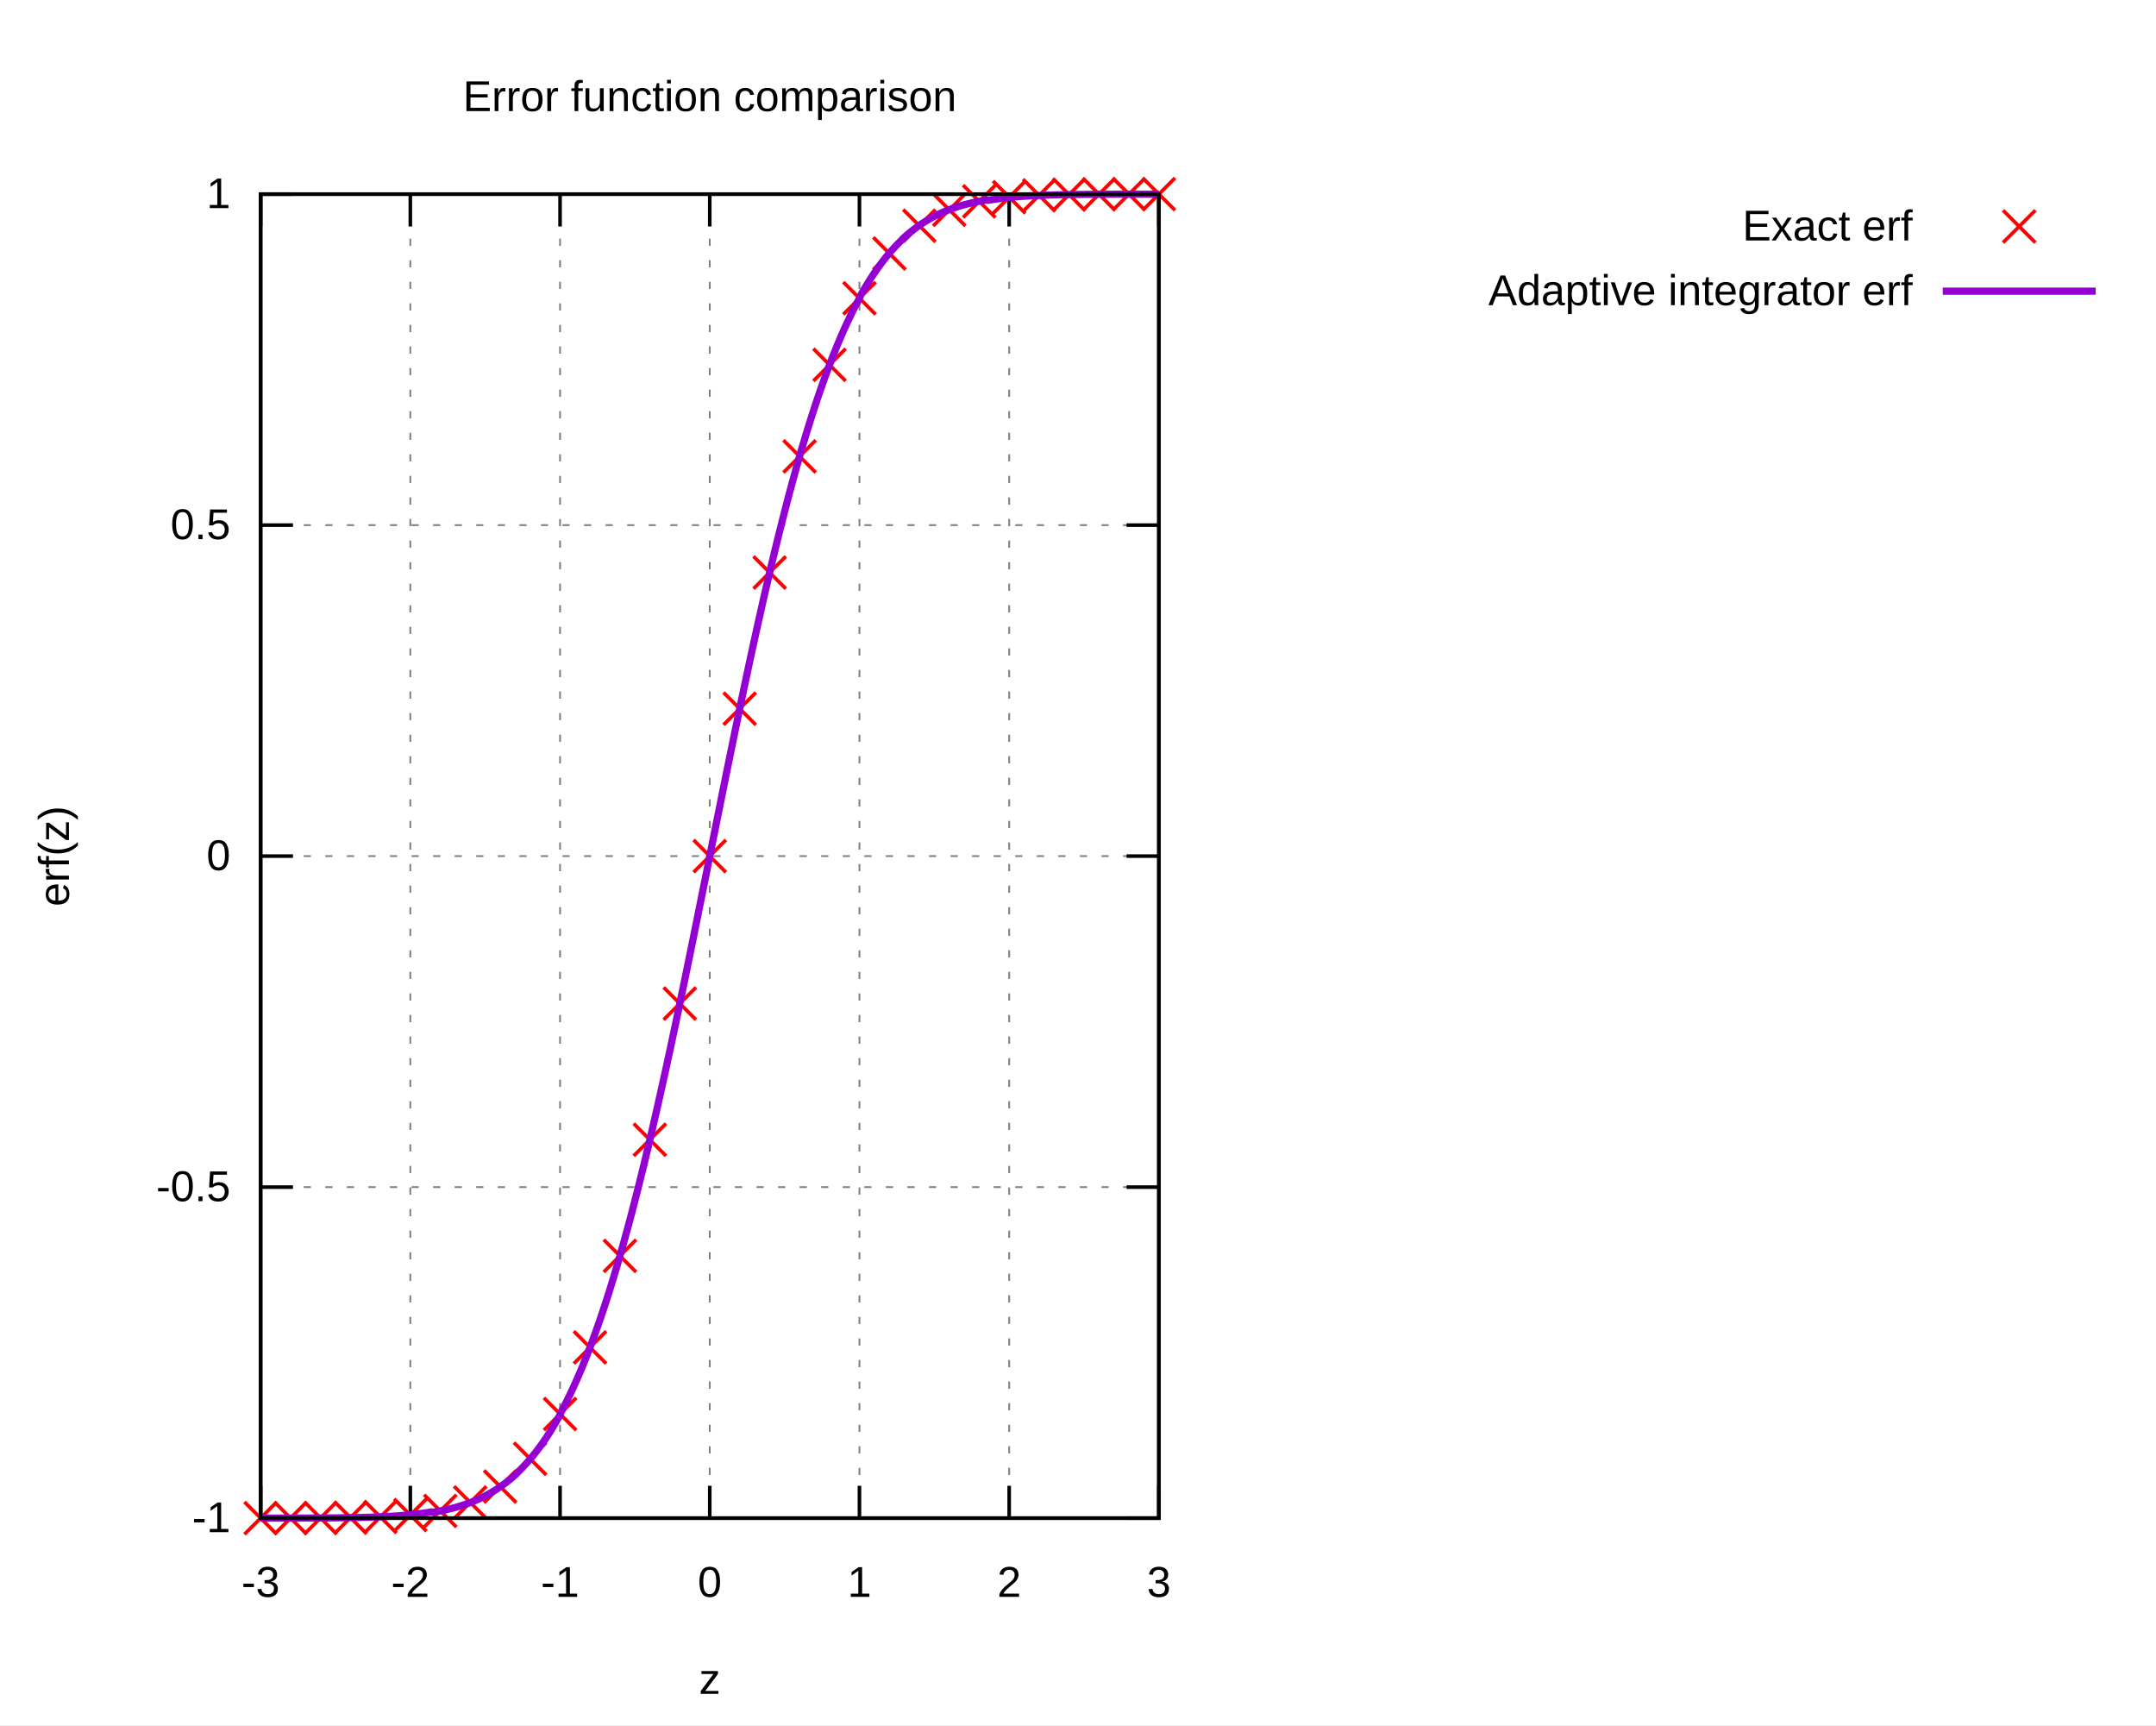
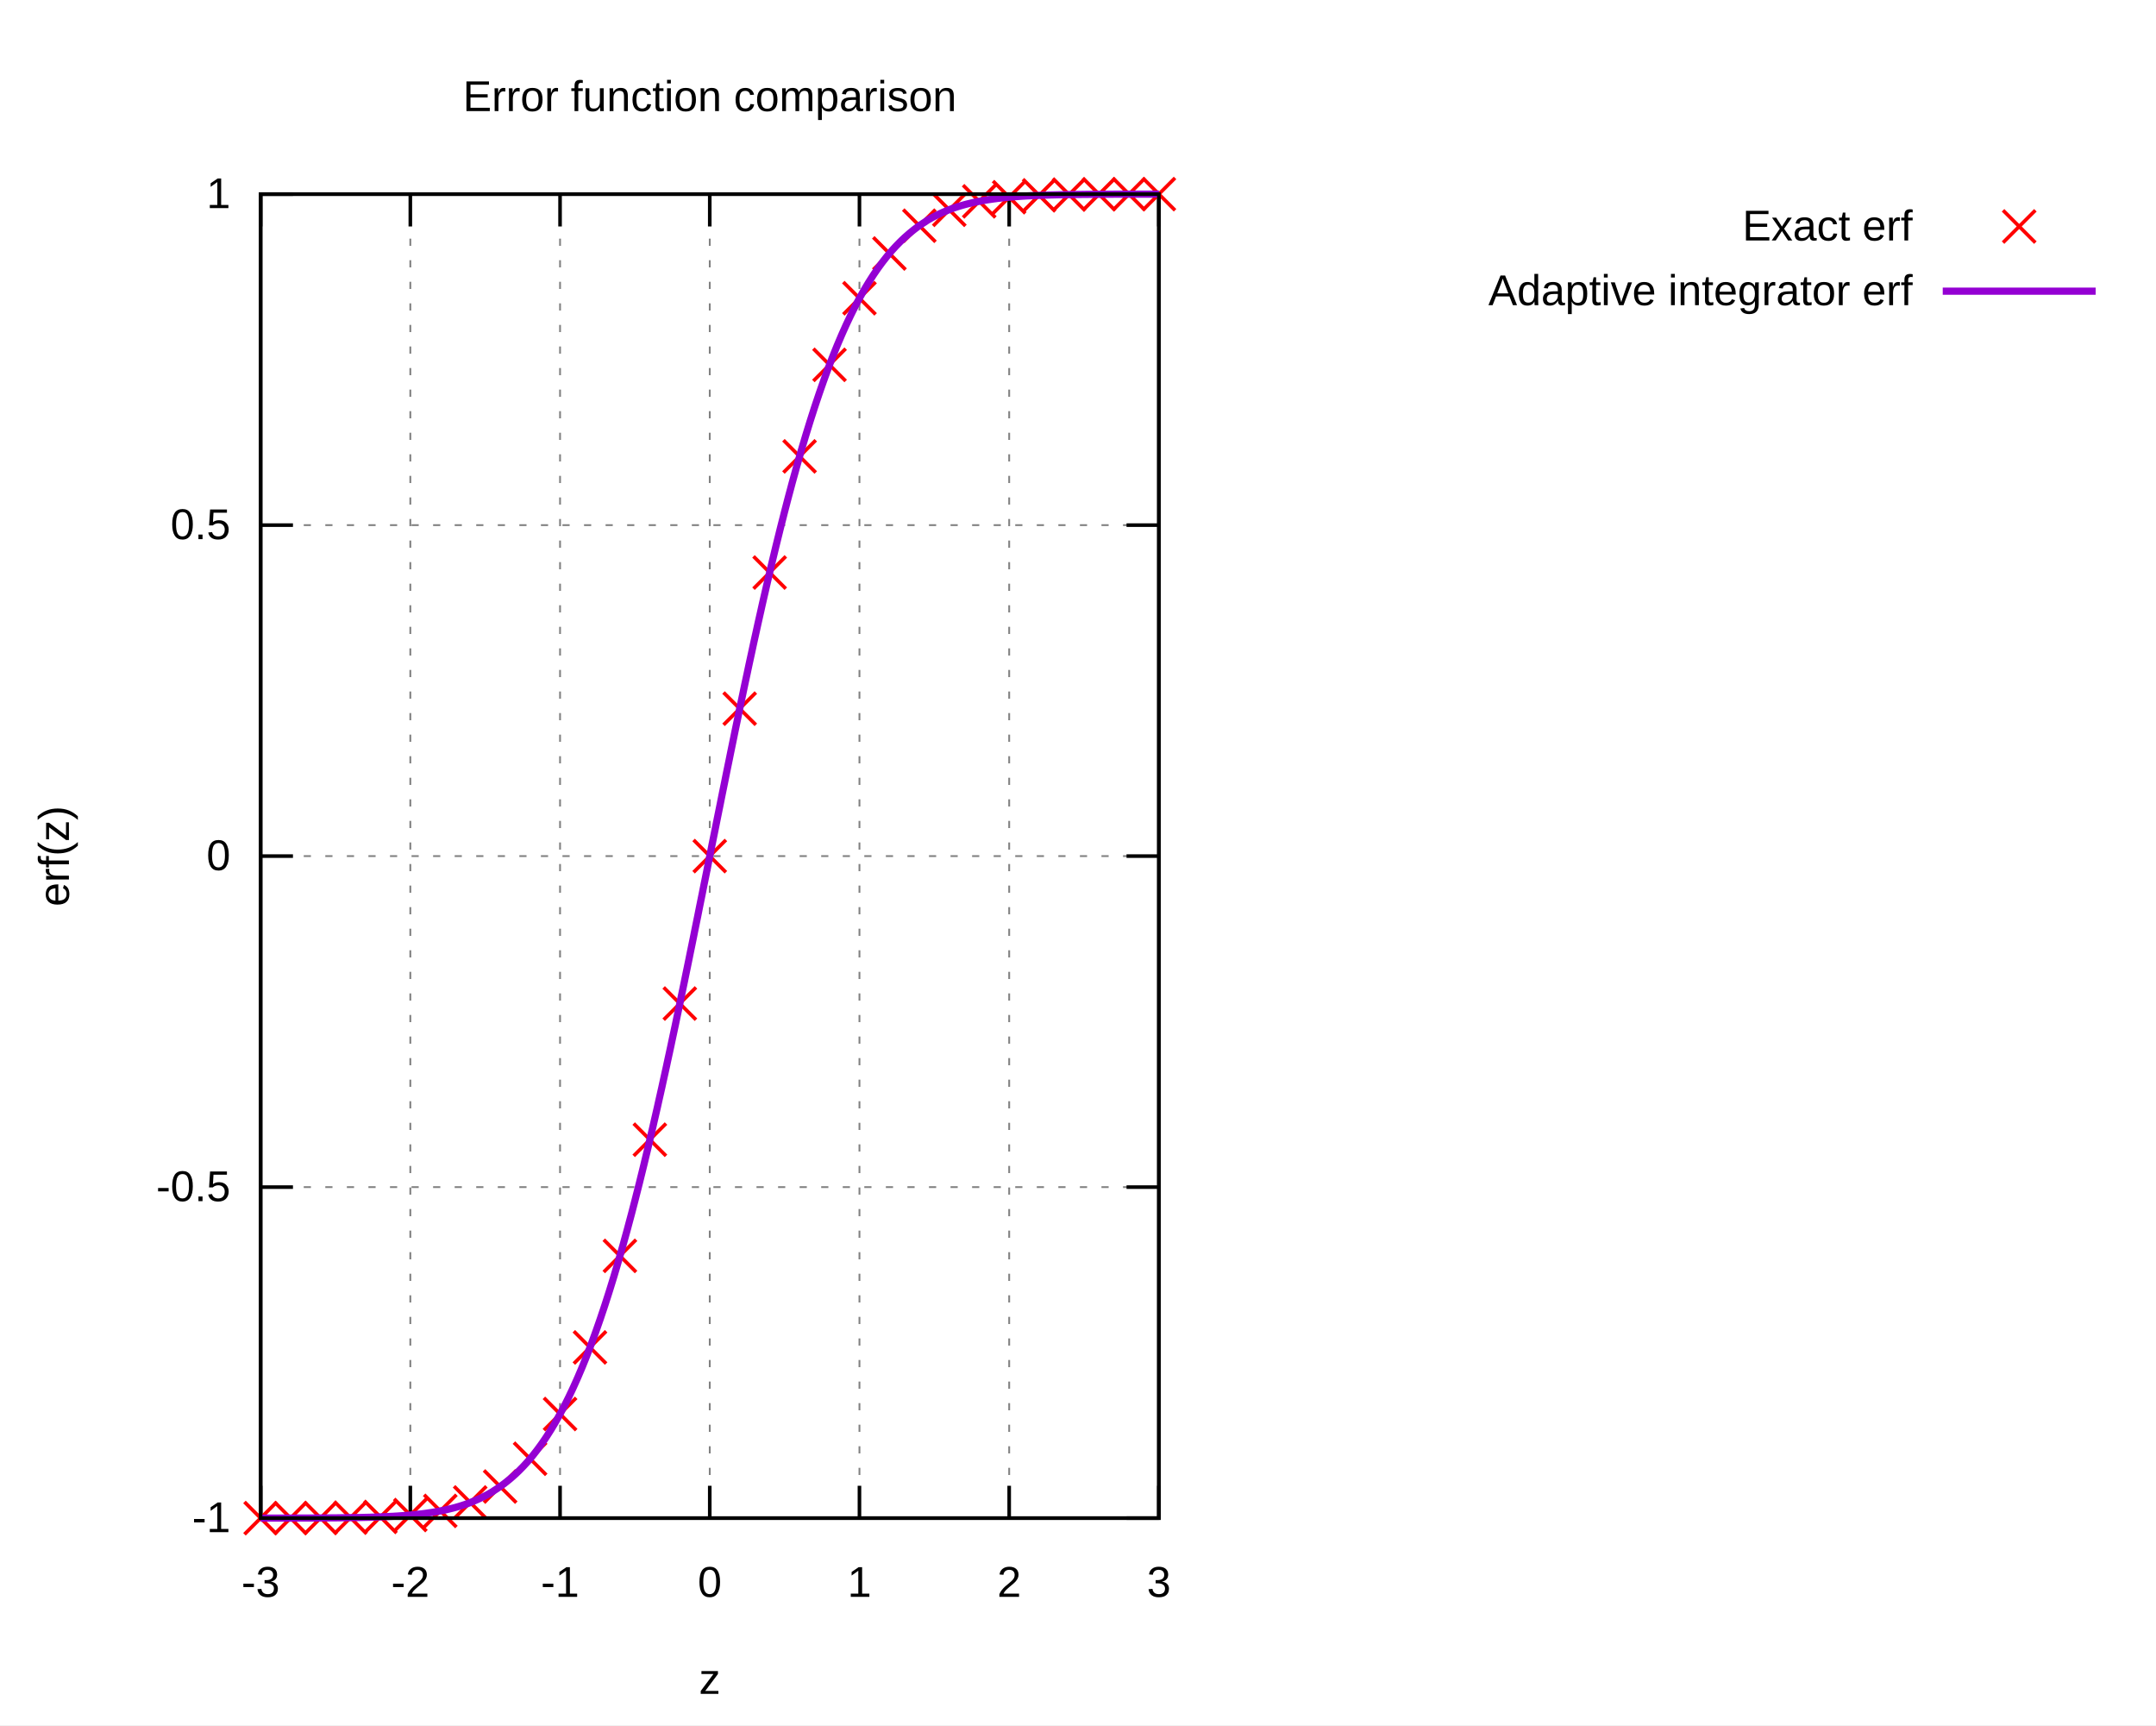
<svg xmlns="http://www.w3.org/2000/svg" xmlns:xlink="http://www.w3.org/1999/xlink" width="600" height="480" viewBox="0 0 600 480">
  <g id="gnuplot_canvas">
    <rect x="0" y="0" width="600" height="480" fill="#ffffff" />
    <defs>
      <circle id="gpDot" r="0.5" stroke-width="0.5" stroke="currentColor" />
      <path id="gpPt0" stroke-width="0.222" stroke="currentColor" d="M-1,0 h2 M0,-1 v2" />
      <path id="gpPt1" stroke-width="0.222" stroke="currentColor" d="M-1,-1 L1,1 M1,-1 L-1,1" />
      <path id="gpPt2" stroke-width="0.222" stroke="currentColor" d="M-1,0 L1,0 M0,-1 L0,1 M-1,-1 L1,1 M-1,1 L1,-1" />
      <rect id="gpPt3" stroke-width="0.222" stroke="currentColor" x="-1" y="-1" width="2" height="2" />
      <rect id="gpPt4" stroke-width="0.222" stroke="currentColor" fill="currentColor" x="-1" y="-1" width="2" height="2" />
      <circle id="gpPt5" stroke-width="0.222" stroke="currentColor" cx="0" cy="0" r="1" />
      <use xlink:href="#gpPt5" id="gpPt6" fill="currentColor" stroke="none" />
      <path id="gpPt7" stroke-width="0.222" stroke="currentColor" d="M0,-1.33 L-1.33,0.67 L1.33,0.67 z" />
      <use xlink:href="#gpPt7" id="gpPt8" fill="currentColor" stroke="none" />
      <use xlink:href="#gpPt7" id="gpPt9" stroke="currentColor" transform="rotate(180)" />
      <use xlink:href="#gpPt9" id="gpPt10" fill="currentColor" stroke="none" />
      <use xlink:href="#gpPt3" id="gpPt11" stroke="currentColor" transform="rotate(45)" />
      <use xlink:href="#gpPt11" id="gpPt12" fill="currentColor" stroke="none" />
      <path id="gpPt13" stroke-width="0.222" stroke="currentColor" d="M0,1.330 L1.265,0.411 L0.782,-1.067 L-0.782,-1.076 L-1.265,0.411 z" />
      <use xlink:href="#gpPt13" id="gpPt14" fill="currentColor" stroke="none" />
      <filter id="textbox" filterUnits="objectBoundingBox" x="0" y="0" height="1" width="1">
        <feFlood flood-color="#FFFFFF" flood-opacity="1" result="bgnd" />
        <feComposite in="SourceGraphic" in2="bgnd" operator="atop" />
      </filter>
      <filter id="greybox" filterUnits="objectBoundingBox" x="0" y="0" height="1" width="1">
        <feFlood flood-color="lightgrey" flood-opacity="1" result="grey" />
        <feComposite in="SourceGraphic" in2="grey" operator="atop" />
      </filter>
    </defs>
    <g fill="none" color="#FFFFFF" stroke="currentColor" stroke-width="1.00" stroke-linecap="butt" stroke-linejoin="miter">
</g>
    <g fill="none" color="black" stroke="currentColor" stroke-width="1.00" stroke-linecap="butt" stroke-linejoin="miter">
</g>
    <g fill="none" color="black" stroke="black" stroke-width="0.50" stroke-linecap="butt" stroke-linejoin="miter">
</g>
    <g fill="none" color="gray" stroke="currentColor" stroke-width="0.50" stroke-linecap="butt" stroke-linejoin="miter">
      <path stroke="gray" stroke-dasharray="2,4" class="gridline" d="M72.53,422.40 L322.51,422.40  " />
    </g>
    <g fill="none" color="gray" stroke="gray" stroke-width="1.00" stroke-linecap="butt" stroke-linejoin="miter">
</g>
    <g fill="none" color="black" stroke="currentColor" stroke-width="1.00" stroke-linecap="butt" stroke-linejoin="miter">
      <path stroke="black" d="M72.53,422.40 L81.53,422.40 M322.51,422.40 L313.51,422.40  " />
      <g transform="translate(64.14,426.30)" stroke="none" fill="black" font-family="Arial" font-size="12.00" text-anchor="end">
        <text>
          <tspan font-family="Arial">-1</tspan>
        </text>
      </g>
    </g>
    <g fill="none" color="black" stroke="currentColor" stroke-width="1.00" stroke-linecap="butt" stroke-linejoin="miter">
</g>
    <g fill="none" color="black" stroke="black" stroke-width="0.50" stroke-linecap="butt" stroke-linejoin="miter">
</g>
    <g fill="none" color="gray" stroke="currentColor" stroke-width="0.50" stroke-linecap="butt" stroke-linejoin="miter">
      <path stroke="gray" stroke-dasharray="2,4" class="gridline" d="M72.53,330.30 L322.51,330.30  " />
    </g>
    <g fill="none" color="gray" stroke="gray" stroke-width="1.00" stroke-linecap="butt" stroke-linejoin="miter">
</g>
    <g fill="none" color="black" stroke="currentColor" stroke-width="1.00" stroke-linecap="butt" stroke-linejoin="miter">
      <path stroke="black" d="M72.53,330.30 L81.53,330.30 M322.51,330.30 L313.51,330.30  " />
      <g transform="translate(64.14,334.20)" stroke="none" fill="black" font-family="Arial" font-size="12.00" text-anchor="end">
        <text>
          <tspan font-family="Arial">-0.5</tspan>
        </text>
      </g>
    </g>
    <g fill="none" color="black" stroke="currentColor" stroke-width="1.00" stroke-linecap="butt" stroke-linejoin="miter">
</g>
    <g fill="none" color="black" stroke="black" stroke-width="0.50" stroke-linecap="butt" stroke-linejoin="miter">
</g>
    <g fill="none" color="gray" stroke="currentColor" stroke-width="0.50" stroke-linecap="butt" stroke-linejoin="miter">
      <path stroke="gray" stroke-dasharray="2,4" class="gridline" d="M72.53,238.20 L322.51,238.20  " />
    </g>
    <g fill="none" color="gray" stroke="gray" stroke-width="1.00" stroke-linecap="butt" stroke-linejoin="miter">
</g>
    <g fill="none" color="black" stroke="currentColor" stroke-width="1.00" stroke-linecap="butt" stroke-linejoin="miter">
      <path stroke="black" d="M72.53,238.20 L81.53,238.20 M322.51,238.20 L313.51,238.20  " />
      <g transform="translate(64.14,242.10)" stroke="none" fill="black" font-family="Arial" font-size="12.00" text-anchor="end">
        <text>
          <tspan font-family="Arial"> 0</tspan>
        </text>
      </g>
    </g>
    <g fill="none" color="black" stroke="currentColor" stroke-width="1.00" stroke-linecap="butt" stroke-linejoin="miter">
</g>
    <g fill="none" color="black" stroke="black" stroke-width="0.50" stroke-linecap="butt" stroke-linejoin="miter">
</g>
    <g fill="none" color="gray" stroke="currentColor" stroke-width="0.50" stroke-linecap="butt" stroke-linejoin="miter">
      <path stroke="gray" stroke-dasharray="2,4" class="gridline" d="M72.53,146.11 L322.51,146.11  " />
    </g>
    <g fill="none" color="gray" stroke="gray" stroke-width="1.00" stroke-linecap="butt" stroke-linejoin="miter">
</g>
    <g fill="none" color="black" stroke="currentColor" stroke-width="1.00" stroke-linecap="butt" stroke-linejoin="miter">
      <path stroke="black" d="M72.53,146.11 L81.53,146.11 M322.51,146.11 L313.51,146.11  " />
      <g transform="translate(64.14,150.01)" stroke="none" fill="black" font-family="Arial" font-size="12.00" text-anchor="end">
        <text>
          <tspan font-family="Arial"> 0.5</tspan>
        </text>
      </g>
    </g>
    <g fill="none" color="black" stroke="currentColor" stroke-width="1.00" stroke-linecap="butt" stroke-linejoin="miter">
</g>
    <g fill="none" color="black" stroke="black" stroke-width="0.50" stroke-linecap="butt" stroke-linejoin="miter">
</g>
    <g fill="none" color="gray" stroke="currentColor" stroke-width="0.50" stroke-linecap="butt" stroke-linejoin="miter">
      <path stroke="gray" stroke-dasharray="2,4" class="gridline" d="M72.53,54.01 L322.51,54.01  " />
    </g>
    <g fill="none" color="gray" stroke="gray" stroke-width="1.00" stroke-linecap="butt" stroke-linejoin="miter">
</g>
    <g fill="none" color="black" stroke="currentColor" stroke-width="1.00" stroke-linecap="butt" stroke-linejoin="miter">
      <path stroke="black" d="M72.53,54.01 L81.53,54.01 M322.51,54.01 L313.51,54.01  " />
      <g transform="translate(64.14,57.91)" stroke="none" fill="black" font-family="Arial" font-size="12.00" text-anchor="end">
        <text>
          <tspan font-family="Arial"> 1</tspan>
        </text>
      </g>
    </g>
    <g fill="none" color="black" stroke="currentColor" stroke-width="1.00" stroke-linecap="butt" stroke-linejoin="miter">
</g>
    <g fill="none" color="black" stroke="black" stroke-width="0.50" stroke-linecap="butt" stroke-linejoin="miter">
</g>
    <g fill="none" color="gray" stroke="currentColor" stroke-width="0.50" stroke-linecap="butt" stroke-linejoin="miter">
      <path stroke="gray" stroke-dasharray="2,4" class="gridline" d="M72.53,422.40 L72.53,54.01  " />
    </g>
    <g fill="none" color="gray" stroke="gray" stroke-width="1.00" stroke-linecap="butt" stroke-linejoin="miter">
</g>
    <g fill="none" color="black" stroke="currentColor" stroke-width="1.00" stroke-linecap="butt" stroke-linejoin="miter">
      <path stroke="black" d="M72.53,422.40 L72.53,413.40 M72.53,54.01 L72.53,63.01  " />
      <g transform="translate(72.53,444.30)" stroke="none" fill="black" font-family="Arial" font-size="12.00" text-anchor="middle">
        <text>
          <tspan font-family="Arial">-3</tspan>
        </text>
      </g>
    </g>
    <g fill="none" color="black" stroke="currentColor" stroke-width="1.00" stroke-linecap="butt" stroke-linejoin="miter">
</g>
    <g fill="none" color="black" stroke="black" stroke-width="0.50" stroke-linecap="butt" stroke-linejoin="miter">
</g>
    <g fill="none" color="gray" stroke="currentColor" stroke-width="0.50" stroke-linecap="butt" stroke-linejoin="miter">
      <path stroke="gray" stroke-dasharray="2,4" class="gridline" d="M114.19,422.40 L114.19,54.01  " />
    </g>
    <g fill="none" color="gray" stroke="gray" stroke-width="1.00" stroke-linecap="butt" stroke-linejoin="miter">
</g>
    <g fill="none" color="black" stroke="currentColor" stroke-width="1.00" stroke-linecap="butt" stroke-linejoin="miter">
      <path stroke="black" d="M114.19,422.40 L114.19,413.40 M114.19,54.01 L114.19,63.01  " />
      <g transform="translate(114.19,444.30)" stroke="none" fill="black" font-family="Arial" font-size="12.00" text-anchor="middle">
        <text>
          <tspan font-family="Arial">-2</tspan>
        </text>
      </g>
    </g>
    <g fill="none" color="black" stroke="currentColor" stroke-width="1.00" stroke-linecap="butt" stroke-linejoin="miter">
</g>
    <g fill="none" color="black" stroke="black" stroke-width="0.50" stroke-linecap="butt" stroke-linejoin="miter">
</g>
    <g fill="none" color="gray" stroke="currentColor" stroke-width="0.50" stroke-linecap="butt" stroke-linejoin="miter">
      <path stroke="gray" stroke-dasharray="2,4" class="gridline" d="M155.86,422.40 L155.86,54.01  " />
    </g>
    <g fill="none" color="gray" stroke="gray" stroke-width="1.00" stroke-linecap="butt" stroke-linejoin="miter">
</g>
    <g fill="none" color="black" stroke="currentColor" stroke-width="1.00" stroke-linecap="butt" stroke-linejoin="miter">
      <path stroke="black" d="M155.86,422.40 L155.86,413.40 M155.86,54.01 L155.86,63.01  " />
      <g transform="translate(155.86,444.30)" stroke="none" fill="black" font-family="Arial" font-size="12.00" text-anchor="middle">
        <text>
          <tspan font-family="Arial">-1</tspan>
        </text>
      </g>
    </g>
    <g fill="none" color="black" stroke="currentColor" stroke-width="1.00" stroke-linecap="butt" stroke-linejoin="miter">
</g>
    <g fill="none" color="black" stroke="black" stroke-width="0.50" stroke-linecap="butt" stroke-linejoin="miter">
</g>
    <g fill="none" color="gray" stroke="currentColor" stroke-width="0.50" stroke-linecap="butt" stroke-linejoin="miter">
      <path stroke="gray" stroke-dasharray="2,4" class="gridline" d="M197.52,422.40 L197.52,54.01  " />
    </g>
    <g fill="none" color="gray" stroke="gray" stroke-width="1.00" stroke-linecap="butt" stroke-linejoin="miter">
</g>
    <g fill="none" color="black" stroke="currentColor" stroke-width="1.00" stroke-linecap="butt" stroke-linejoin="miter">
      <path stroke="black" d="M197.52,422.40 L197.52,413.40 M197.52,54.01 L197.52,63.01  " />
      <g transform="translate(197.52,444.30)" stroke="none" fill="black" font-family="Arial" font-size="12.00" text-anchor="middle">
        <text>
          <tspan font-family="Arial"> 0</tspan>
        </text>
      </g>
    </g>
    <g fill="none" color="black" stroke="currentColor" stroke-width="1.00" stroke-linecap="butt" stroke-linejoin="miter">
</g>
    <g fill="none" color="black" stroke="black" stroke-width="0.50" stroke-linecap="butt" stroke-linejoin="miter">
</g>
    <g fill="none" color="gray" stroke="currentColor" stroke-width="0.50" stroke-linecap="butt" stroke-linejoin="miter">
      <path stroke="gray" stroke-dasharray="2,4" class="gridline" d="M239.18,422.40 L239.18,54.01  " />
    </g>
    <g fill="none" color="gray" stroke="gray" stroke-width="1.00" stroke-linecap="butt" stroke-linejoin="miter">
</g>
    <g fill="none" color="black" stroke="currentColor" stroke-width="1.00" stroke-linecap="butt" stroke-linejoin="miter">
      <path stroke="black" d="M239.18,422.40 L239.18,413.40 M239.18,54.01 L239.18,63.01  " />
      <g transform="translate(239.18,444.30)" stroke="none" fill="black" font-family="Arial" font-size="12.00" text-anchor="middle">
        <text>
          <tspan font-family="Arial"> 1</tspan>
        </text>
      </g>
    </g>
    <g fill="none" color="black" stroke="currentColor" stroke-width="1.00" stroke-linecap="butt" stroke-linejoin="miter">
</g>
    <g fill="none" color="black" stroke="black" stroke-width="0.50" stroke-linecap="butt" stroke-linejoin="miter">
</g>
    <g fill="none" color="gray" stroke="currentColor" stroke-width="0.50" stroke-linecap="butt" stroke-linejoin="miter">
      <path stroke="gray" stroke-dasharray="2,4" class="gridline" d="M280.85,422.40 L280.85,54.01  " />
    </g>
    <g fill="none" color="gray" stroke="gray" stroke-width="1.00" stroke-linecap="butt" stroke-linejoin="miter">
</g>
    <g fill="none" color="black" stroke="currentColor" stroke-width="1.00" stroke-linecap="butt" stroke-linejoin="miter">
      <path stroke="black" d="M280.85,422.40 L280.85,413.40 M280.85,54.01 L280.85,63.01  " />
      <g transform="translate(280.85,444.30)" stroke="none" fill="black" font-family="Arial" font-size="12.00" text-anchor="middle">
        <text>
          <tspan font-family="Arial"> 2</tspan>
        </text>
      </g>
    </g>
    <g fill="none" color="black" stroke="currentColor" stroke-width="1.00" stroke-linecap="butt" stroke-linejoin="miter">
</g>
    <g fill="none" color="black" stroke="black" stroke-width="0.50" stroke-linecap="butt" stroke-linejoin="miter">
</g>
    <g fill="none" color="gray" stroke="currentColor" stroke-width="0.50" stroke-linecap="butt" stroke-linejoin="miter">
      <path stroke="gray" stroke-dasharray="2,4" class="gridline" d="M322.51,422.40 L322.51,54.01  " />
    </g>
    <g fill="none" color="gray" stroke="gray" stroke-width="1.00" stroke-linecap="butt" stroke-linejoin="miter">
</g>
    <g fill="none" color="black" stroke="currentColor" stroke-width="1.00" stroke-linecap="butt" stroke-linejoin="miter">
      <path stroke="black" d="M322.51,422.40 L322.51,413.40 M322.51,54.01 L322.51,63.01  " />
      <g transform="translate(322.51,444.30)" stroke="none" fill="black" font-family="Arial" font-size="12.00" text-anchor="middle">
        <text>
          <tspan font-family="Arial"> 3</tspan>
        </text>
      </g>
    </g>
    <g fill="none" color="black" stroke="currentColor" stroke-width="1.00" stroke-linecap="butt" stroke-linejoin="miter">
</g>
    <g fill="none" color="black" stroke="currentColor" stroke-width="1.00" stroke-linecap="butt" stroke-linejoin="miter">
      <path stroke="black" d="M72.53,54.01 L72.53,422.40 L322.51,422.40 L322.51,54.01 L72.53,54.01 Z  " />
    </g>
    <g fill="none" color="black" stroke="currentColor" stroke-width="1.00" stroke-linecap="butt" stroke-linejoin="miter">
      <g transform="translate(19.18,238.21) rotate(270)" stroke="none" fill="black" font-family="Arial" font-size="12.00" text-anchor="middle">
        <text>
          <tspan font-family="Arial">erf(z)</tspan>
        </text>
      </g>
    </g>
    <g fill="none" color="black" stroke="currentColor" stroke-width="1.00" stroke-linecap="butt" stroke-linejoin="miter">
      <g transform="translate(197.52,471.30)" stroke="none" fill="black" font-family="Arial" font-size="12.00" text-anchor="middle">
        <text>
          <tspan font-family="Arial">z</tspan>
        </text>
      </g>
    </g>
    <g fill="none" color="black" stroke="currentColor" stroke-width="1.00" stroke-linecap="butt" stroke-linejoin="miter">
</g>
    <g id="gnuplot_plot_1">
      <g fill="none" color="black" stroke="currentColor" stroke-width="1.00" stroke-linecap="butt" stroke-linejoin="miter">
        <g transform="translate(532.26,66.91)" stroke="none" fill="black" font-family="Arial" font-size="12.00" text-anchor="end">
          <text>
            <tspan font-family="Arial">Exact erf</tspan>
          </text>
        </g>
      </g>
      <g fill="none" color="black" stroke="currentColor" stroke-width="1.00" stroke-linecap="butt" stroke-linejoin="miter">
        <use xlink:href="#gpPt1" transform="translate(72.53,422.40) scale(4.50)" color="rgb(255,   0,   0)" />
        <use xlink:href="#gpPt1" transform="translate(80.86,422.39) scale(4.50)" color="rgb(255,   0,   0)" />
        <use xlink:href="#gpPt1" transform="translate(89.20,422.36) scale(4.50)" color="rgb(255,   0,   0)" />
        <use xlink:href="#gpPt1" transform="translate(97.53,422.27) scale(4.50)" color="rgb(255,   0,   0)" />
        <use xlink:href="#gpPt1" transform="translate(105.86,422.06) scale(4.50)" color="rgb(255,   0,   0)" />
        <use xlink:href="#gpPt1" transform="translate(114.19,421.54) scale(4.50)" color="rgb(255,   0,   0)" />
        <use xlink:href="#gpPt1" transform="translate(122.53,420.39) scale(4.50)" color="rgb(255,   0,   0)" />
        <use xlink:href="#gpPt1" transform="translate(130.86,418.04) scale(4.50)" color="rgb(255,   0,   0)" />
        <use xlink:href="#gpPt1" transform="translate(139.19,413.61) scale(4.50)" color="rgb(255,   0,   0)" />
        <use xlink:href="#gpPt1" transform="translate(147.52,405.88) scale(4.50)" color="rgb(255,   0,   0)" />
        <use xlink:href="#gpPt1" transform="translate(155.86,393.43) scale(4.50)" color="rgb(255,   0,   0)" />
        <use xlink:href="#gpPt1" transform="translate(164.19,374.90) scale(4.50)" color="rgb(255,   0,   0)" />
        <use xlink:href="#gpPt1" transform="translate(172.52,349.43) scale(4.50)" color="rgb(255,   0,   0)" />
        <use xlink:href="#gpPt1" transform="translate(180.85,317.11) scale(4.50)" color="rgb(255,   0,   0)" />
        <use xlink:href="#gpPt1" transform="translate(189.19,279.23) scale(4.50)" color="rgb(255,   0,   0)" />
        <use xlink:href="#gpPt1" transform="translate(197.52,238.20) scale(4.50)" color="rgb(255,   0,   0)" />
        <use xlink:href="#gpPt1" transform="translate(205.85,197.18) scale(4.50)" color="rgb(255,   0,   0)" />
        <use xlink:href="#gpPt1" transform="translate(214.19,159.30) scale(4.50)" color="rgb(255,   0,   0)" />
        <use xlink:href="#gpPt1" transform="translate(222.52,126.98) scale(4.50)" color="rgb(255,   0,   0)" />
        <use xlink:href="#gpPt1" transform="translate(230.85,101.51) scale(4.50)" color="rgb(255,   0,   0)" />
        <use xlink:href="#gpPt1" transform="translate(239.18,82.98) scale(4.50)" color="rgb(255,   0,   0)" />
        <use xlink:href="#gpPt1" transform="translate(247.52,70.53) scale(4.50)" color="rgb(255,   0,   0)" />
        <use xlink:href="#gpPt1" transform="translate(255.85,62.80) scale(4.50)" color="rgb(255,   0,   0)" />
        <use xlink:href="#gpPt1" transform="translate(264.18,58.37) scale(4.50)" color="rgb(255,   0,   0)" />
        <use xlink:href="#gpPt1" transform="translate(272.51,56.02) scale(4.50)" color="rgb(255,   0,   0)" />
        <use xlink:href="#gpPt1" transform="translate(280.85,54.87) scale(4.50)" color="rgb(255,   0,   0)" />
        <use xlink:href="#gpPt1" transform="translate(289.18,54.35) scale(4.50)" color="rgb(255,   0,   0)" />
        <use xlink:href="#gpPt1" transform="translate(297.51,54.14) scale(4.50)" color="rgb(255,   0,   0)" />
        <use xlink:href="#gpPt1" transform="translate(305.84,54.05) scale(4.50)" color="rgb(255,   0,   0)" />
        <use xlink:href="#gpPt1" transform="translate(314.18,54.02) scale(4.50)" color="rgb(255,   0,   0)" />
        <use xlink:href="#gpPt1" transform="translate(322.51,54.01) scale(4.50)" color="rgb(255,   0,   0)" />
        <use xlink:href="#gpPt1" transform="translate(561.93,63.01) scale(4.50)" color="rgb(255,   0,   0)" />
      </g>
    </g>
    <g id="gnuplot_plot_2">
      <g fill="none" color="#FFFFFF" stroke="rgb(255,   0,   0)" stroke-width="2.00" stroke-linecap="butt" stroke-linejoin="miter">
</g>
      <g fill="none" color="black" stroke="currentColor" stroke-width="2.00" stroke-linecap="butt" stroke-linejoin="miter">
        <g transform="translate(532.26,84.91)" stroke="none" fill="black" font-family="Arial" font-size="12.00" text-anchor="end">
          <text>
            <tspan font-family="Arial">Adaptive integrator erf</tspan>
          </text>
        </g>
      </g>
      <g fill="none" color="black" stroke="currentColor" stroke-width="2.00" stroke-linecap="butt" stroke-linejoin="miter">
-         <path stroke="rgb(148,   0, 211)" d="M540.65,81.01 L583.21,81.01 M72.53,422.40 L72.95,422.40 L73.36,422.40 L73.78,422.40 L74.20,422.39 L74.61,422.39   L75.03,422.39 L75.45,422.39 L75.86,422.39 L76.28,422.39 L76.70,422.39 L77.11,422.39 L77.53,422.39 L77.95,422.39   L78.36,422.39 L78.78,422.39 L79.20,422.39 L79.61,422.39 L80.03,422.39 L80.45,422.39 L80.86,422.39 L81.28,422.39   L81.70,422.38 L82.11,422.38 L82.53,422.38 L82.95,422.38 L83.36,422.38 L83.78,422.38 L84.20,422.38 L84.61,422.38   L85.03,422.38 L85.45,422.37 L85.86,422.37 L86.28,422.37 L86.70,422.37 L87.11,422.37 L87.53,422.36 L87.95,422.36   L88.36,422.36 L88.78,422.36 L89.20,422.36 L89.61,422.35 L90.03,422.35 L90.45,422.35 L90.86,422.34 L91.28,422.34   L91.70,422.34 L92.11,422.33 L92.53,422.33 L92.95,422.33 L93.36,422.32 L93.78,422.32 L94.19,422.31 L94.61,422.31   L95.03,422.30 L95.44,422.30 L95.86,422.29 L96.28,422.29 L96.69,422.28 L97.11,422.27 L97.53,422.27 L97.94,422.26   L98.36,422.25 L98.78,422.24 L99.19,422.24 L99.61,422.23 L100.03,422.22 L100.44,422.21 L100.86,422.20 L101.28,422.19   L101.69,422.18 L102.11,422.17 L102.53,422.15 L102.94,422.14 L103.36,422.13 L103.78,422.11 L104.19,422.10 L104.61,422.08   L105.03,422.07 L105.44,422.05 L105.86,422.03 L106.28,422.01 L106.69,421.99 L107.11,421.97 L107.53,421.95 L107.94,421.93   L108.36,421.91 L108.78,421.88 L109.19,421.86 L109.61,421.83 L110.03,421.81 L110.44,421.78 L110.86,421.75 L111.28,421.72   L111.69,421.69 L112.11,421.65 L112.53,421.62 L112.94,421.58 L113.36,421.54 L113.78,421.50 L114.19,421.46 L114.61,421.42   L115.03,421.37 L115.44,421.33 L115.86,421.28 L116.28,421.23 L116.69,421.17 L117.11,421.12 L117.53,421.06 L117.94,421.00   L118.36,420.94 L118.78,420.88 L119.19,420.81 L119.61,420.74 L120.03,420.67 L120.44,420.77 L120.86,420.70 L121.28,420.63   L121.69,420.56 L122.11,420.48 L122.53,420.40 L122.94,420.32 L123.36,420.24 L123.78,420.15 L124.19,420.06 L124.61,419.96   L125.03,419.86 L125.44,419.76 L125.86,419.66 L126.28,419.55 L126.69,419.44 L127.11,419.32 L127.53,419.20 L127.94,419.08   L128.36,418.95 L128.78,418.81 L129.19,418.68 L129.61,418.54 L130.03,418.39 L130.44,418.24 L130.86,418.08 L131.28,417.92   L131.69,417.75 L132.11,417.58 L132.53,417.40 L132.94,417.22 L133.36,417.03 L133.78,416.84 L134.19,416.64 L134.61,416.43   L135.02,416.22 L135.44,416.00 L135.86,415.77 L136.27,415.54 L136.69,415.30 L137.11,415.05 L137.52,414.80 L137.94,414.54   L138.36,414.27 L138.77,413.99 L139.19,413.71 L139.61,413.42 L140.02,413.11 L140.44,412.80 L140.86,412.49 L141.27,412.16   L141.69,411.82 L142.11,411.48 L142.52,411.13 L142.94,410.76 L143.36,410.39 L143.77,410.01 L144.19,409.54 L144.61,409.13   L145.02,408.72 L145.44,408.29 L145.86,407.85 L146.27,407.40 L146.69,406.94 L147.11,406.47 L147.52,405.99 L147.94,405.50   L148.36,404.99 L148.77,404.47 L149.19,403.94 L149.61,403.40 L150.02,402.85 L150.44,402.28 L150.86,401.70 L151.27,401.10   L151.69,400.50 L152.11,399.87 L152.52,399.24 L152.94,398.59 L153.36,397.93 L153.77,397.25 L154.19,396.56 L154.61,395.86   L155.02,395.14 L155.44,394.40 L155.86,393.65 L156.27,392.66 L156.69,391.87 L157.11,391.07 L157.52,390.25 L157.94,389.41   L158.36,388.56 L158.77,387.69 L159.19,386.80 L159.61,385.90 L160.02,384.99 L160.44,384.06 L160.86,383.11 L161.27,382.14   L161.69,381.16 L162.11,380.16 L162.52,379.14 L162.94,378.10 L163.36,377.05 L163.77,375.98 L164.19,374.89 L164.61,373.79   L165.02,372.67 L165.44,371.53 L165.86,370.37 L166.27,369.19 L166.69,368.00 L167.11,366.79 L167.52,365.56 L167.94,364.32   L168.36,363.05 L168.77,361.77 L169.19,360.47 L169.61,359.15 L170.02,357.82 L170.44,356.46 L170.86,355.09 L171.27,353.70   L171.69,352.30 L172.11,350.87 L172.52,349.43 L172.94,347.97 L173.36,346.50 L173.77,345.00 L174.19,343.49 L174.61,341.97   L175.02,340.42 L175.44,338.86 L175.86,337.28 L176.27,335.69 L176.69,334.07 L177.10,332.44 L177.52,330.80 L177.94,329.14   L178.35,327.47 L178.77,325.78 L179.19,324.08 L179.60,322.36 L180.02,320.62 L180.44,318.87 L180.85,317.11 L181.27,315.33   L181.69,313.54 L182.10,311.73 L182.52,309.92 L182.94,308.08 L183.35,306.24 L183.77,304.38 L184.19,302.51 L184.60,300.63   L185.02,298.74 L185.44,296.83 L185.85,294.91 L186.27,292.99 L186.69,291.05 L187.10,289.10 L187.52,287.15 L187.94,285.18   L188.35,283.20 L188.77,281.22 L189.19,279.23 L189.60,277.22 L190.02,275.22 L190.44,273.20 L190.85,271.18 L191.27,269.15   L191.69,267.11 L192.10,265.07 L192.52,263.03 L192.94,260.98 L193.35,258.92 L193.77,256.86 L194.19,254.80 L194.60,252.73   L195.02,250.66 L195.44,248.59 L195.85,246.51 L196.27,244.44 L196.69,242.36 L197.10,240.28 L197.52,238.21 L197.94,236.13   L198.35,234.05 L198.77,231.97 L199.19,229.90 L199.60,227.82 L200.02,225.75 L200.44,223.68 L200.85,221.61 L201.27,219.55   L201.69,217.49 L202.10,215.43 L202.52,213.38 L202.94,211.34 L203.35,209.30 L203.77,207.26 L204.19,205.23 L204.60,203.21   L205.02,201.19 L205.44,199.19 L205.85,197.18 L206.27,195.19 L206.69,193.21 L207.10,191.23 L207.52,189.26 L207.94,187.31   L208.35,185.36 L208.77,183.42 L209.19,181.50 L209.60,179.58 L210.02,177.67 L210.44,175.78 L210.85,173.90 L211.27,172.03   L211.69,170.17 L212.10,168.33 L212.52,166.49 L212.94,164.68 L213.35,162.87 L213.77,161.08 L214.19,159.30 L214.60,157.54   L215.02,155.79 L215.44,154.05 L215.85,152.33 L216.27,150.63 L216.69,148.94 L217.10,147.27 L217.52,145.61 L217.94,143.97   L218.35,142.34 L218.77,140.72 L219.18,139.13 L219.60,137.55 L220.02,135.99 L220.43,134.44 L220.85,132.92 L221.27,131.41   L221.68,129.91 L222.10,128.44 L222.52,126.98 L222.93,125.54 L223.35,124.11 L223.77,122.71 L224.18,121.32 L224.60,119.95   L225.02,118.59 L225.43,117.26 L225.85,115.94 L226.27,114.64 L226.68,113.36 L227.10,112.09 L227.52,110.85 L227.93,109.62   L228.35,108.41 L228.77,107.22 L229.18,106.04 L229.60,104.88 L230.02,103.74 L230.43,102.62 L230.85,101.52 L231.27,100.43   L231.68,99.36 L232.10,98.31 L232.52,97.27 L232.93,96.25 L233.35,95.25 L233.77,94.27 L234.18,93.30 L234.60,92.35   L235.02,91.42 L235.43,90.51 L235.85,89.61 L236.27,88.72 L236.68,87.85 L237.10,87.00 L237.52,86.16 L237.93,85.34   L238.35,84.54 L238.77,83.75 L239.18,82.98 L239.60,82.01 L240.02,81.27 L240.43,80.55 L240.85,79.85 L241.27,79.16   L241.68,78.48 L242.10,77.82 L242.52,77.17 L242.93,76.54 L243.35,75.91 L243.77,75.31 L244.18,74.71 L244.60,74.13   L245.02,73.56 L245.43,73.01 L245.85,72.47 L246.27,71.94 L246.68,71.42 L247.10,70.91 L247.52,70.42 L247.93,69.94   L248.35,69.47 L248.77,69.01 L249.18,68.56 L249.60,68.12 L250.02,67.69 L250.43,67.28 L250.85,66.87 L251.27,66.40   L251.68,66.02 L252.10,65.65 L252.52,65.28 L252.93,64.93 L253.35,64.59 L253.77,64.25 L254.18,63.92 L254.60,63.61   L255.02,63.30 L255.43,62.99 L255.85,62.70 L256.27,62.42 L256.68,62.14 L257.10,61.87 L257.52,61.61 L257.93,61.36   L258.35,61.11 L258.77,60.87 L259.18,60.64 L259.60,60.41 L260.01,60.19 L260.43,59.98 L260.85,59.77 L261.26,59.57   L261.68,59.38 L262.10,59.19 L262.51,59.01 L262.93,58.83 L263.35,58.66 L263.76,58.49 L264.18,58.33 L264.60,58.17   L265.01,58.02 L265.43,57.87 L265.85,57.73 L266.26,57.60 L266.68,57.46 L267.10,57.33 L267.51,57.21 L267.93,57.09   L268.35,56.97 L268.76,56.86 L269.18,56.75 L269.60,56.65 L270.01,56.55 L270.43,56.45 L270.85,56.35 L271.26,56.26   L271.68,56.17 L272.10,56.09 L272.51,56.01 L272.93,55.93 L273.35,55.85 L273.76,55.78 L274.18,55.71 L274.60,55.64   L275.01,55.74 L275.43,55.67 L275.85,55.60 L276.26,55.53 L276.68,55.47 L277.10,55.41 L277.51,55.35 L277.93,55.29   L278.35,55.24 L278.76,55.18 L279.18,55.13 L279.60,55.08 L280.01,55.04 L280.43,54.99 L280.85,54.95 L281.26,54.91   L281.68,54.87 L282.10,54.83 L282.51,54.79 L282.93,54.76 L283.35,54.72 L283.76,54.69 L284.18,54.66 L284.60,54.63   L285.01,54.60 L285.43,54.58 L285.85,54.55 L286.26,54.53 L286.68,54.50 L287.10,54.48 L287.51,54.46 L287.93,54.44   L288.35,54.42 L288.76,54.40 L289.18,54.38 L289.60,54.36 L290.01,54.34 L290.43,54.33 L290.85,54.31 L291.26,54.30   L291.68,54.28 L292.10,54.27 L292.51,54.26 L292.93,54.24 L293.35,54.23 L293.76,54.22 L294.18,54.21 L294.60,54.20   L295.01,54.19 L295.43,54.18 L295.85,54.17 L296.26,54.17 L296.68,54.16 L297.10,54.15 L297.51,54.14 L297.93,54.14   L298.35,54.13 L298.76,54.12 L299.18,54.12 L299.60,54.11 L300.01,54.11 L300.43,54.10 L300.85,54.10 L301.26,54.09   L301.68,54.09 L302.09,54.08 L302.51,54.08 L302.93,54.08 L303.34,54.07 L303.76,54.07 L304.18,54.07 L304.59,54.06   L305.01,54.06 L305.43,54.06 L305.84,54.05 L306.26,54.05 L306.68,54.05 L307.09,54.05 L307.51,54.05 L307.93,54.04   L308.34,54.04 L308.76,54.04 L309.18,54.04 L309.59,54.04 L310.01,54.03 L310.43,54.03 L310.84,54.03 L311.26,54.03   L311.68,54.03 L312.09,54.03 L312.51,54.03 L312.93,54.03 L313.34,54.03 L313.76,54.02 L314.18,54.02 L314.59,54.02   L315.01,54.02 L315.43,54.02 L315.84,54.02 L316.26,54.02 L316.68,54.02 L317.09,54.02 L317.51,54.02 L317.93,54.02   L318.34,54.02 L318.76,54.02 L319.18,54.02 L319.59,54.02 L320.01,54.02 L320.43,54.02 L320.84,54.02 L321.26,54.01   L321.68,54.01 L322.09,54.01 L322.51,54.01  " />
+         <path stroke="rgb(148,   0, 211)" d="M540.65,81.01 L583.21,81.01 M72.53,422.40 L72.95,422.40 L73.36,422.40 L73.78,422.40 L74.20,422.39 L74.61,422.39   L75.03,422.39 L75.45,422.39 L75.86,422.39 L76.28,422.39 L76.70,422.39 L77.11,422.39 L77.53,422.39 L77.95,422.39   L78.36,422.39 L78.78,422.39 L79.20,422.39 L79.61,422.39 L80.03,422.39 L80.45,422.39 L80.86,422.39 L81.28,422.39   L81.70,422.38 L82.11,422.38 L82.53,422.38 L82.95,422.38 L83.36,422.38 L83.78,422.38 L84.20,422.38 L84.61,422.38   L85.03,422.38 L85.45,422.37 L85.86,422.37 L86.28,422.37 L86.70,422.37 L87.11,422.37 L87.53,422.36 L87.95,422.36   L88.36,422.36 L88.78,422.36 L89.20,422.36 L89.61,422.35 L90.03,422.35 L90.45,422.35 L90.86,422.34 L91.28,422.34   L91.70,422.34 L92.11,422.33 L92.53,422.33 L92.95,422.33 L93.36,422.32 L93.78,422.32 L94.19,422.31 L94.61,422.31   L95.03,422.30 L95.44,422.30 L95.86,422.29 L96.28,422.29 L96.69,422.28 L97.11,422.27 L97.53,422.27 L97.94,422.27   L98.36,422.26 L98.78,422.25 L99.19,422.24 L99.61,422.24 L100.03,422.23 L100.44,422.22 L100.86,422.21 L101.28,422.20   L101.69,422.19 L102.11,422.18 L102.53,422.17 L102.94,422.16 L103.36,422.14 L103.78,422.13 L104.19,422.12 L104.61,422.10   L105.03,422.09 L105.44,422.07 L105.86,422.06 L106.28,422.04 L106.69,422.02 L107.11,422.00 L107.53,421.99 L107.94,421.97   L108.36,421.94 L108.78,421.92 L109.19,421.90 L109.61,421.88 L110.03,421.85 L110.44,421.83 L110.86,421.80 L111.28,421.77   L111.69,421.74 L112.11,421.71 L112.53,421.68 L112.94,421.65 L113.36,421.61 L113.78,421.58 L114.19,421.54 L114.61,421.50   L115.03,421.46 L115.44,421.42 L115.86,421.38 L116.28,421.33 L116.69,421.28 L117.11,421.24 L117.53,421.19 L117.94,421.13   L118.36,421.08 L118.78,421.02 L119.19,420.96 L119.61,420.90 L120.03,420.84 L120.44,420.77 L120.86,420.70 L121.28,420.63   L121.69,420.56 L122.11,420.48 L122.53,420.40 L122.94,420.32 L123.36,420.24 L123.78,420.15 L124.19,420.06 L124.61,419.96   L125.03,419.86 L125.44,419.76 L125.86,419.66 L126.28,419.55 L126.69,419.44 L127.11,419.32 L127.53,419.20 L127.94,419.08   L128.36,418.95 L128.78,418.81 L129.19,418.68 L129.61,418.54 L130.03,418.39 L130.44,418.24 L130.86,418.08 L131.28,417.90   L131.69,417.73 L132.11,417.56 L132.53,417.38 L132.94,417.20 L133.36,417.01 L133.78,416.81 L134.19,416.61 L134.61,416.40   L135.02,416.19 L135.44,415.97 L135.86,415.74 L136.27,415.50 L136.69,415.26 L137.11,415.01 L137.52,414.72 L137.94,414.45   L138.36,414.18 L138.77,413.90 L139.19,413.61 L139.61,413.32 L140.02,413.01 L140.44,412.70 L140.86,412.37 L141.27,412.04   L141.69,411.70 L142.11,411.35 L142.52,410.99 L142.94,410.62 L143.36,410.25 L143.77,409.86 L144.19,409.46 L144.61,409.05   L145.02,408.63 L145.44,408.20 L145.86,407.76 L146.27,407.31 L146.69,406.85 L147.11,406.37 L147.52,405.88 L147.94,405.39   L148.36,404.88 L148.77,404.35 L149.19,403.82 L149.61,403.27 L150.02,402.71 L150.44,402.14 L150.86,401.55 L151.27,400.95   L151.69,400.34 L152.11,399.71 L152.52,399.07 L152.94,398.41 L153.36,397.75 L153.77,397.06 L154.19,396.37 L154.61,395.65   L155.02,394.93 L155.44,394.18 L155.86,393.43 L156.27,392.66 L156.69,391.87 L157.11,391.07 L157.52,390.25 L157.94,389.41   L158.36,388.56 L158.77,387.69 L159.19,386.81 L159.61,385.91 L160.02,384.99 L160.44,384.06 L160.86,383.11 L161.27,382.14   L161.69,381.16 L162.11,380.16 L162.52,379.14 L162.94,378.11 L163.36,377.05 L163.77,375.98 L164.19,374.90 L164.61,373.79   L165.02,372.67 L165.44,371.53 L165.86,370.37 L166.27,369.20 L166.69,368.00 L167.11,366.79 L167.52,365.56 L167.94,364.32   L168.36,363.05 L168.77,361.77 L169.19,360.47 L169.61,359.15 L170.02,357.82 L170.44,356.46 L170.86,355.09 L171.27,353.70   L171.69,352.30 L172.11,350.87 L172.52,349.43 L172.94,347.97 L173.36,346.50 L173.77,345.00 L174.19,343.49 L174.61,341.97   L175.02,340.42 L175.44,338.86 L175.86,337.28 L176.27,335.69 L176.69,334.08 L177.10,332.45 L177.52,330.81 L177.94,329.15   L178.35,327.48 L178.77,325.79 L179.19,324.08 L179.60,322.36 L180.02,320.63 L180.44,318.88 L180.85,317.11 L181.27,315.33   L181.69,313.54 L182.10,311.74 L182.52,309.92 L182.94,308.09 L183.35,306.24 L183.77,304.38 L184.19,302.51 L184.60,300.63   L185.02,298.74 L185.44,296.83 L185.85,294.91 L186.27,292.99 L186.69,291.05 L187.10,289.10 L187.52,287.15 L187.94,285.18   L188.35,283.20 L188.77,281.22 L189.19,279.23 L189.60,277.22 L190.02,275.22 L190.44,273.20 L190.85,271.18 L191.27,269.15   L191.69,267.11 L192.10,265.07 L192.52,263.03 L192.94,260.98 L193.35,258.92 L193.77,256.86 L194.19,254.80 L194.60,252.73   L195.02,250.66 L195.44,248.59 L195.85,246.51 L196.27,244.44 L196.69,242.36 L197.10,240.28 L197.52,238.21 L197.94,236.13   L198.35,234.05 L198.77,231.97 L199.19,229.90 L199.60,227.82 L200.02,225.75 L200.44,223.68 L200.85,221.61 L201.27,219.55   L201.69,217.49 L202.10,215.43 L202.52,213.38 L202.94,211.34 L203.35,209.30 L203.77,207.26 L204.19,205.23 L204.60,203.21   L205.02,201.19 L205.44,199.19 L205.85,197.18 L206.27,195.19 L206.69,193.21 L207.10,191.23 L207.52,189.26 L207.94,187.31   L208.35,185.36 L208.77,183.42 L209.19,181.50 L209.60,179.58 L210.02,177.67 L210.44,175.78 L210.85,173.90 L211.27,172.03   L211.69,170.17 L212.10,168.32 L212.52,166.49 L212.94,164.67 L213.35,162.87 L213.77,161.08 L214.19,159.30 L214.60,157.53   L215.02,155.78 L215.44,154.05 L215.85,152.33 L216.27,150.62 L216.69,148.93 L217.10,147.26 L217.52,145.60 L217.94,143.96   L218.35,142.33 L218.77,140.72 L219.18,139.13 L219.60,137.55 L220.02,135.99 L220.43,134.44 L220.85,132.92 L221.27,131.41   L221.68,129.91 L222.10,128.44 L222.52,126.98 L222.93,125.54 L223.35,124.11 L223.77,122.71 L224.18,121.32 L224.60,119.95   L225.02,118.59 L225.43,117.26 L225.85,115.94 L226.27,114.64 L226.68,113.36 L227.10,112.09 L227.52,110.85 L227.93,109.62   L228.35,108.41 L228.77,107.21 L229.18,106.04 L229.60,104.88 L230.02,103.74 L230.43,102.62 L230.85,101.51 L231.27,100.43   L231.68,99.36 L232.10,98.30 L232.52,97.27 L232.93,96.25 L233.35,95.25 L233.77,94.27 L234.18,93.30 L234.60,92.35   L235.02,91.42 L235.43,90.50 L235.85,89.60 L236.27,88.72 L236.68,87.85 L237.10,87.00 L237.52,86.16 L237.93,85.34   L238.35,84.54 L238.77,83.75 L239.18,82.98 L239.60,82.23 L240.02,81.48 L240.43,80.76 L240.85,80.04 L241.27,79.35   L241.68,78.66 L242.10,78.00 L242.52,77.34 L242.93,76.70 L243.35,76.07 L243.77,75.46 L244.18,74.86 L244.60,74.27   L245.02,73.70 L245.43,73.14 L245.85,72.59 L246.27,72.06 L246.68,71.53 L247.10,71.02 L247.52,70.53 L247.93,70.04   L248.35,69.56 L248.77,69.10 L249.18,68.65 L249.60,68.21 L250.02,67.78 L250.43,67.36 L250.85,66.95 L251.27,66.55   L251.68,66.16 L252.10,65.79 L252.52,65.42 L252.93,65.06 L253.35,64.71 L253.77,64.37 L254.18,64.04 L254.60,63.71   L255.02,63.40 L255.43,63.09 L255.85,62.80 L256.27,62.51 L256.68,62.23 L257.10,61.96 L257.52,61.69 L257.93,61.40   L258.35,61.15 L258.77,60.91 L259.18,60.67 L259.60,60.44 L260.01,60.22 L260.43,60.01 L260.85,59.80 L261.26,59.60   L261.68,59.40 L262.10,59.21 L262.51,59.03 L262.93,58.85 L263.35,58.68 L263.76,58.51 L264.18,58.33 L264.60,58.17   L265.01,58.02 L265.43,57.87 L265.85,57.73 L266.26,57.60 L266.68,57.46 L267.10,57.33 L267.51,57.21 L267.93,57.09   L268.35,56.97 L268.76,56.86 L269.18,56.75 L269.60,56.65 L270.01,56.55 L270.43,56.45 L270.85,56.35 L271.26,56.26   L271.68,56.17 L272.10,56.09 L272.51,56.01 L272.93,55.93 L273.35,55.85 L273.76,55.78 L274.18,55.71 L274.60,55.64   L275.01,55.57 L275.43,55.51 L275.85,55.45 L276.26,55.39 L276.68,55.33 L277.10,55.28 L277.51,55.22 L277.93,55.17   L278.35,55.13 L278.76,55.08 L279.18,55.03 L279.60,54.99 L280.01,54.95 L280.43,54.91 L280.85,54.87 L281.26,54.83   L281.68,54.80 L282.10,54.76 L282.51,54.73 L282.93,54.70 L283.35,54.67 L283.76,54.64 L284.18,54.61 L284.60,54.58   L285.01,54.56 L285.43,54.53 L285.85,54.51 L286.26,54.49 L286.68,54.47 L287.10,54.44 L287.51,54.42 L287.93,54.41   L288.35,54.39 L288.76,54.37 L289.18,54.35 L289.60,54.34 L290.01,54.32 L290.43,54.31 L290.85,54.29 L291.26,54.28   L291.68,54.27 L292.10,54.25 L292.51,54.24 L292.93,54.23 L293.35,54.22 L293.76,54.21 L294.18,54.20 L294.60,54.19   L295.01,54.18 L295.43,54.17 L295.85,54.17 L296.26,54.16 L296.68,54.15 L297.10,54.14 L297.51,54.14 L297.93,54.14   L298.35,54.13 L298.76,54.12 L299.18,54.12 L299.60,54.11 L300.01,54.11 L300.43,54.10 L300.85,54.10 L301.26,54.09   L301.68,54.09 L302.09,54.08 L302.51,54.08 L302.93,54.08 L303.34,54.07 L303.76,54.07 L304.18,54.07 L304.59,54.06   L305.01,54.06 L305.43,54.06 L305.84,54.05 L306.26,54.05 L306.68,54.05 L307.09,54.05 L307.51,54.05 L307.93,54.04   L308.34,54.04 L308.76,54.04 L309.18,54.04 L309.59,54.04 L310.01,54.03 L310.43,54.03 L310.84,54.03 L311.26,54.03   L311.68,54.03 L312.09,54.03 L312.51,54.03 L312.93,54.03 L313.34,54.03 L313.76,54.02 L314.18,54.02 L314.59,54.02   L315.01,54.02 L315.43,54.02 L315.84,54.02 L316.26,54.02 L316.68,54.02 L317.09,54.02 L317.51,54.02 L317.93,54.02   L318.34,54.02 L318.76,54.02 L319.18,54.02 L319.59,54.02 L320.01,54.02 L320.43,54.02 L320.84,54.02 L321.26,54.01   L321.68,54.01 L322.09,54.01 L322.51,54.01  " />
      </g>
    </g>
    <g fill="none" color="black" stroke="currentColor" stroke-width="2.00" stroke-linecap="butt" stroke-linejoin="miter">
</g>
    <g fill="none" color="black" stroke="black" stroke-width="1.00" stroke-linecap="butt" stroke-linejoin="miter">
</g>
    <g fill="none" color="black" stroke="currentColor" stroke-width="1.00" stroke-linecap="butt" stroke-linejoin="miter">
      <path stroke="black" d="M72.53,54.01 L72.53,422.40 L322.51,422.40 L322.51,54.01 L72.53,54.01 Z  " />
    </g>
    <g fill="none" color="black" stroke="currentColor" stroke-width="1.00" stroke-linecap="butt" stroke-linejoin="miter">
      <g transform="translate(197.52,30.91)" stroke="none" fill="black" font-family="Arial" font-size="12.00" text-anchor="middle">
        <text>
          <tspan font-family="Arial">Error function comparison</tspan>
        </text>
      </g>
    </g>
    <g fill="none" color="black" stroke="currentColor" stroke-width="1.00" stroke-linecap="butt" stroke-linejoin="miter">
</g>
  </g>
</svg>
